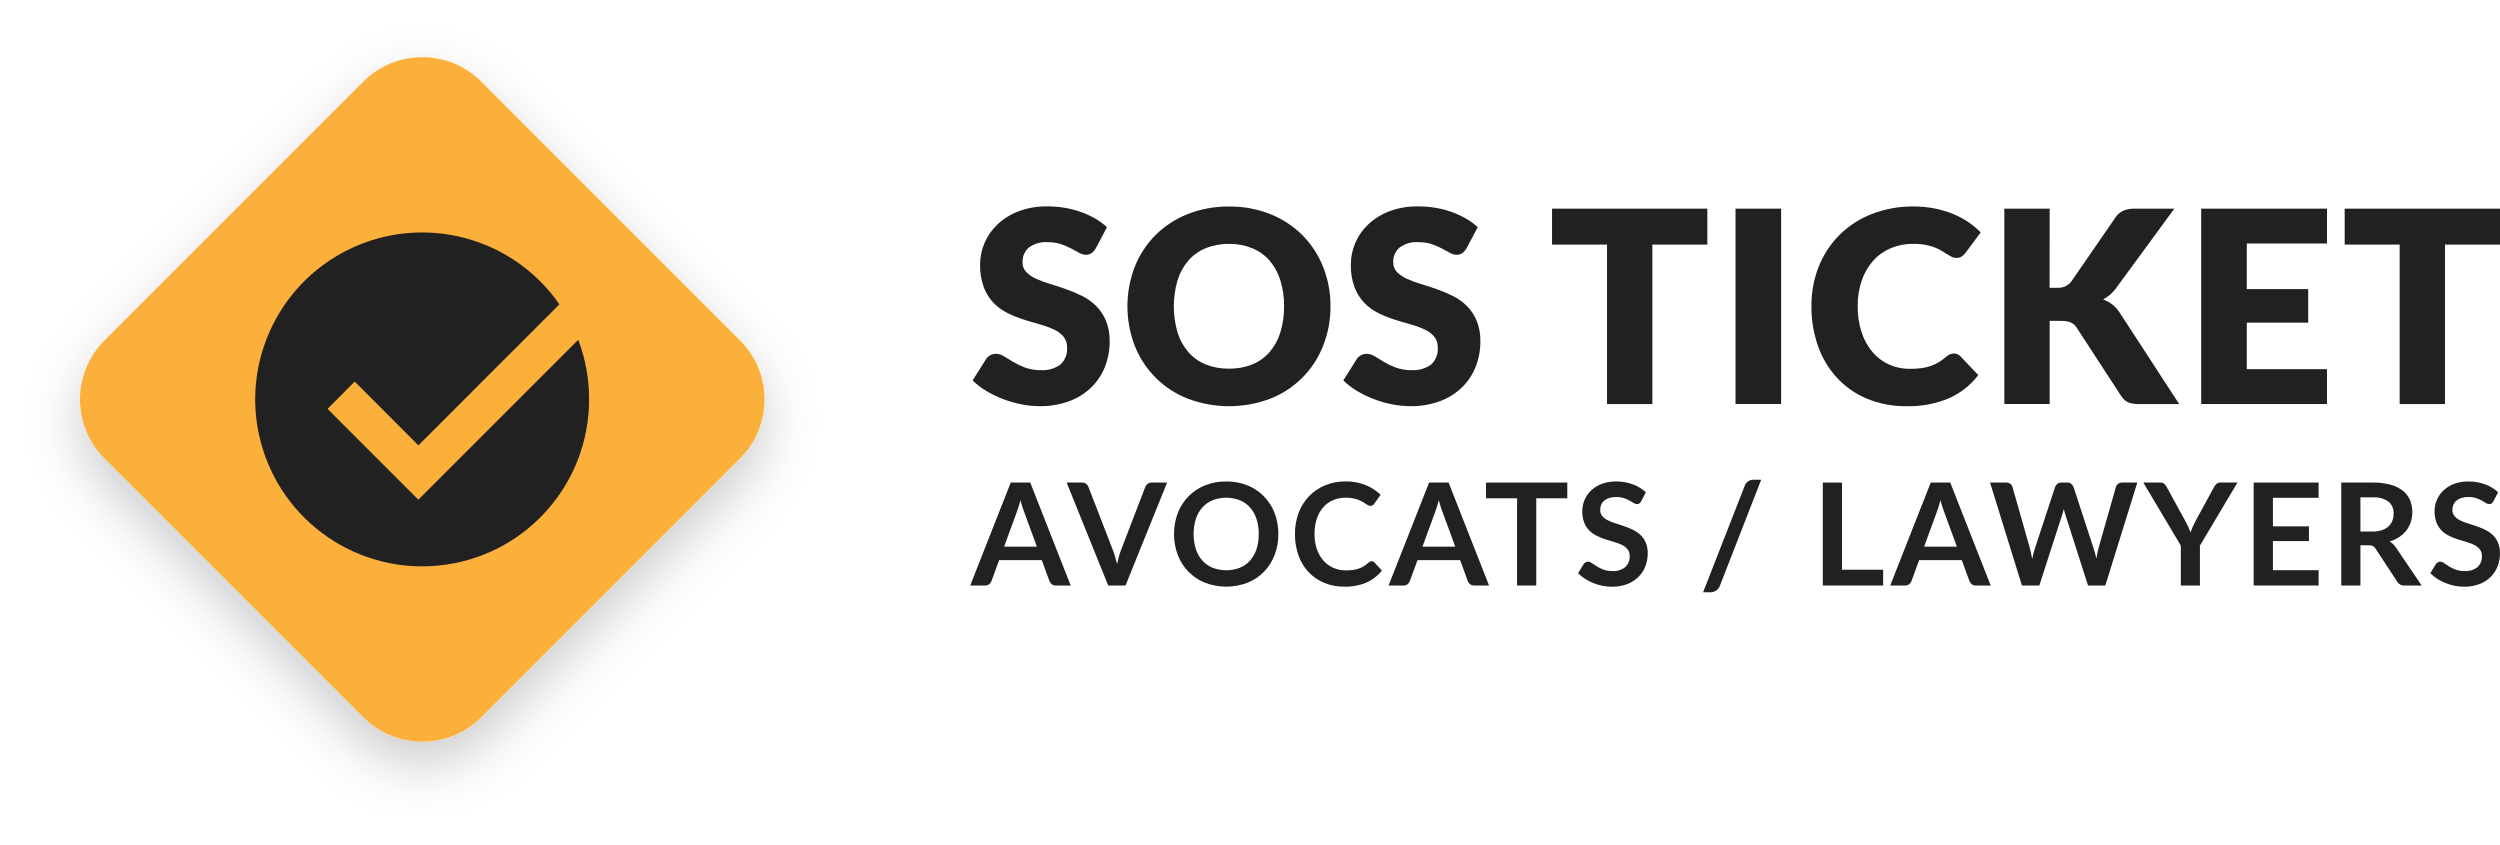
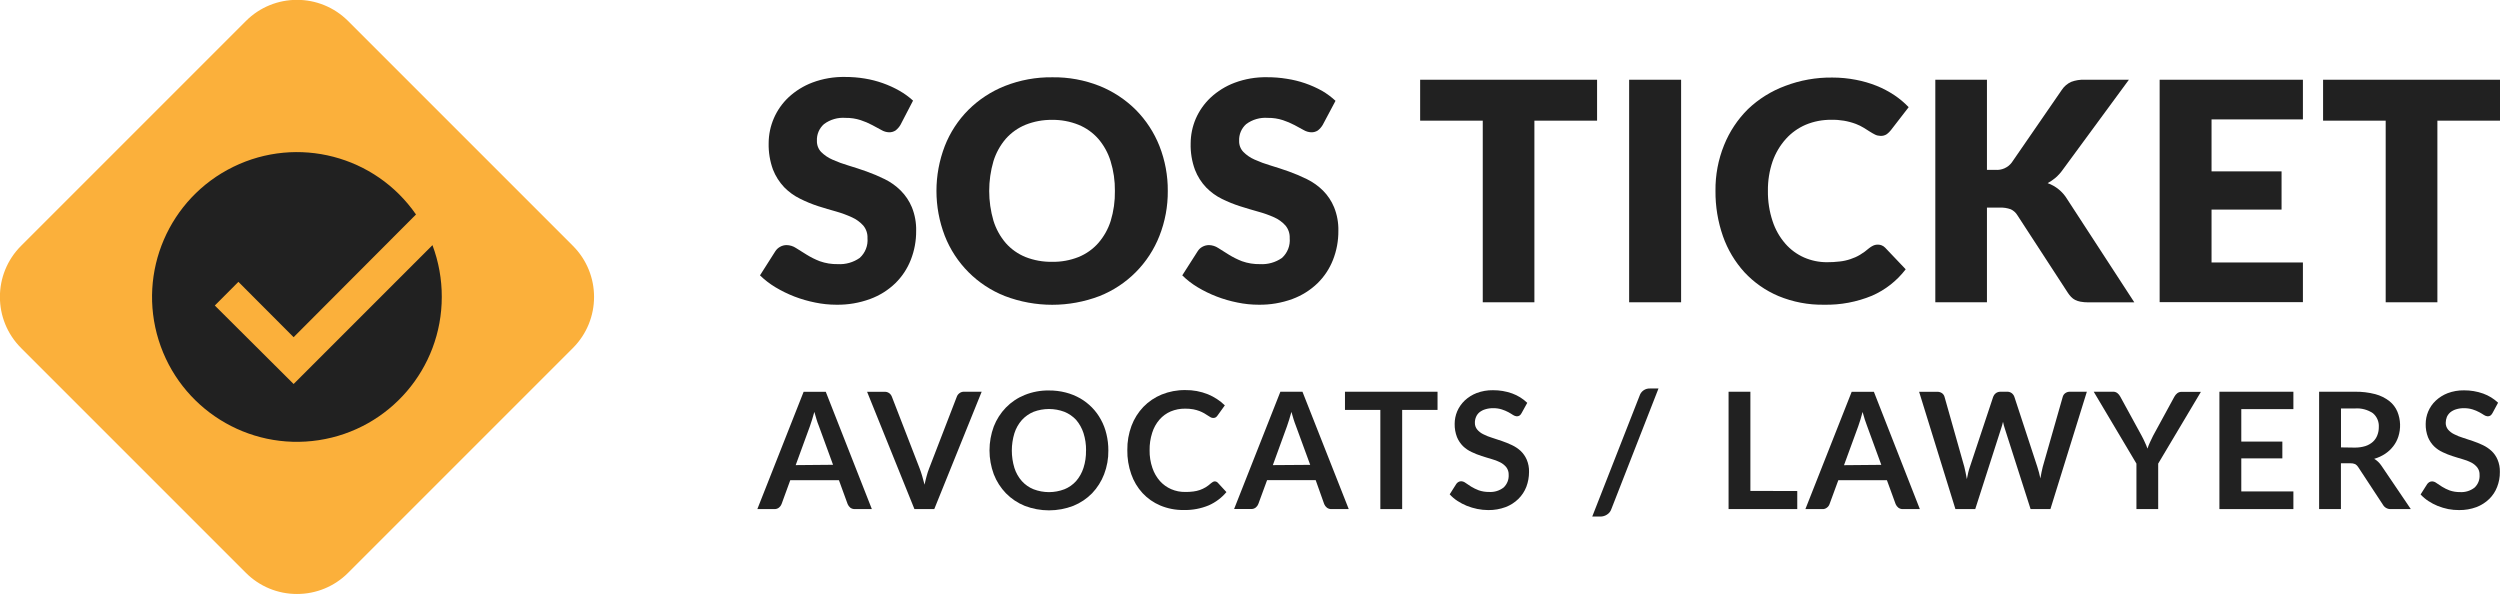
- <svg xmlns="http://www.w3.org/2000/svg" width="328.128" height="110.84" viewBox="0 0 328.128 110.84">
+ <svg xmlns="http://www.w3.org/2000/svg" viewBox="0 0 378.13 89.84">
  <defs>
-     <style>.a{fill:#fbb03b;}.b{fill:#212121;}.c{filter:url(#a);}</style>
-     <filter id="a" x="0" y="0" width="110.842" height="110.84" filterUnits="userSpaceOnUse">
-       <feOffset dy="3" input="SourceAlpha" />
-       <feGaussianBlur stdDeviation="3.5" result="b" />
-       <feFlood flood-opacity="0.2" />
-       <feComposite operator="in" in2="b" />
-       <feComposite in="SourceGraphic" />
-     </filter>
+     <style>.cls-1{fill:#fbb03b;}.cls-2{fill:#212121;}</style>
  </defs>
-   <g transform="translate(-1464.891 -962.271)">
-     <g transform="translate(-15.678 -15.678)">
-       <g class="c" transform="matrix(1, 0, 0, 1, 1480.57, 977.95)">
-         <path class="a" d="M1535.989,1075.289a10.859,10.859,0,0,1-7.731-3.2l-33.985-33.984a10.938,10.938,0,0,1,0-15.467l33.984-33.984a10.938,10.938,0,0,1,15.467,0l33.984,33.984a10.934,10.934,0,0,1,0,15.467l-33.984,33.984A10.865,10.865,0,0,1,1535.989,1075.289Z" transform="translate(-1480.57 -977.95)" />
-       </g>
-       <g transform="translate(1514.082 1008.462)">
-         <path class="b" d="M1549.86,1022.335a21.912,21.912,0,1,1-3.9-12.473l-18.51,18.51-8.356-8.372-3.564,3.579,11.92,11.92,20.984-20.984A22.008,22.008,0,0,1,1549.86,1022.335Z" transform="translate(-1506.05 -1000.43)" />
-       </g>
-     </g>
-     <g transform="translate(27)">
-       <path class="b" d="M1581.712,994.867a2.258,2.258,0,0,1-.555.634,1.247,1.247,0,0,1-.748.211,1.836,1.836,0,0,1-.872-.255c-.31-.17-.663-.362-1.056-.573a8.876,8.876,0,0,0-1.346-.572,5.4,5.4,0,0,0-1.726-.255,3.71,3.71,0,0,0-2.49.713,2.425,2.425,0,0,0-.819,1.928,1.776,1.776,0,0,0,.493,1.285,4.24,4.24,0,0,0,1.294.88,13.86,13.86,0,0,0,1.831.678q1.029.307,2.1.686a18.852,18.852,0,0,1,2.1.889,7.02,7.02,0,0,1,1.831,1.3,6.1,6.1,0,0,1,1.294,1.927,6.868,6.868,0,0,1,.492,2.738,8.916,8.916,0,0,1-.616,3.327,7.784,7.784,0,0,1-1.786,2.7,8.323,8.323,0,0,1-2.888,1.813,10.8,10.8,0,0,1-3.9.661,12.523,12.523,0,0,1-2.439-.248,14.4,14.4,0,0,1-2.4-.7,13.979,13.979,0,0,1-2.183-1.064,9.233,9.233,0,0,1-1.777-1.373l1.76-2.782a1.413,1.413,0,0,1,.545-.51,1.552,1.552,0,0,1,.757-.2,2.017,2.017,0,0,1,1.066.335q.535.335,1.215.74a9.82,9.82,0,0,0,1.557.739,5.839,5.839,0,0,0,2.077.335,3.967,3.967,0,0,0,2.518-.713,2.715,2.715,0,0,0,.9-2.263,2.137,2.137,0,0,0-.493-1.461,3.8,3.8,0,0,0-1.294-.932,11.9,11.9,0,0,0-1.821-.652q-1.022-.281-2.1-.625a15.325,15.325,0,0,1-2.095-.845,6.6,6.6,0,0,1-1.822-1.32,6.168,6.168,0,0,1-1.294-2.042,8.1,8.1,0,0,1-.493-3.019,7.152,7.152,0,0,1,.581-2.817,7.285,7.285,0,0,1,1.707-2.447,8.4,8.4,0,0,1,2.765-1.716,10.191,10.191,0,0,1,3.749-.642,14.1,14.1,0,0,1,2.3.184,12.114,12.114,0,0,1,2.121.546,11.59,11.59,0,0,1,1.874.862,8.649,8.649,0,0,1,1.558,1.136Z" />
-       <path class="b" d="M1612.518,1002.471a13.8,13.8,0,0,1-.96,5.176,12.24,12.24,0,0,1-6.9,6.936,15.308,15.308,0,0,1-10.905,0,12.246,12.246,0,0,1-6.927-6.936,14.431,14.431,0,0,1,0-10.351,12.321,12.321,0,0,1,2.711-4.155,12.511,12.511,0,0,1,4.216-2.763,14.343,14.343,0,0,1,5.457-1,14.177,14.177,0,0,1,5.448,1.011,12.575,12.575,0,0,1,4.2,2.773,12.366,12.366,0,0,1,2.7,4.155A13.745,13.745,0,0,1,1612.518,1002.471Zm-6.091,0a11.114,11.114,0,0,0-.493-3.424,7.267,7.267,0,0,0-1.417-2.579,6.13,6.13,0,0,0-2.262-1.619,7.782,7.782,0,0,0-3.046-.563,7.885,7.885,0,0,0-3.071.563,6.1,6.1,0,0,0-2.272,1.619,7.253,7.253,0,0,0-1.417,2.579,12.2,12.2,0,0,0,0,6.866,7.245,7.245,0,0,0,1.417,2.579,6.012,6.012,0,0,0,2.272,1.611,8.017,8.017,0,0,0,3.071.554,7.912,7.912,0,0,0,3.046-.554,6.045,6.045,0,0,0,2.262-1.611,7.258,7.258,0,0,0,1.417-2.579A11.169,11.169,0,0,0,1606.427,1002.471Z" />
-       <path class="b" d="M1630.367,994.867a2.239,2.239,0,0,1-.554.634,1.25,1.25,0,0,1-.749.211,1.833,1.833,0,0,1-.871-.255c-.311-.17-.663-.362-1.056-.573a8.89,8.89,0,0,0-1.347-.572,5.4,5.4,0,0,0-1.725-.255,3.714,3.714,0,0,0-2.491.713,2.424,2.424,0,0,0-.818,1.928,1.776,1.776,0,0,0,.493,1.285,4.234,4.234,0,0,0,1.293.88,13.912,13.912,0,0,0,1.831.678q1.031.307,2.1.686a18.826,18.826,0,0,1,2.1.889,7,7,0,0,1,1.831,1.3,6.082,6.082,0,0,1,1.294,1.927,6.867,6.867,0,0,1,.493,2.738,8.938,8.938,0,0,1-.616,3.327,7.8,7.8,0,0,1-1.787,2.7,8.291,8.291,0,0,1-2.887,1.813,10.8,10.8,0,0,1-3.9.661,12.521,12.521,0,0,1-2.438-.248,14.351,14.351,0,0,1-2.4-.7,14.022,14.022,0,0,1-2.183-1.064,9.3,9.3,0,0,1-1.778-1.373l1.761-2.782a1.416,1.416,0,0,1,.546-.51,1.544,1.544,0,0,1,.757-.2,2.01,2.01,0,0,1,1.064.335q.537.335,1.215.74a9.9,9.9,0,0,0,1.557.739,5.845,5.845,0,0,0,2.078.335,3.96,3.96,0,0,0,2.517-.713,2.716,2.716,0,0,0,.9-2.263,2.137,2.137,0,0,0-.493-1.461,3.8,3.8,0,0,0-1.294-.932,11.869,11.869,0,0,0-1.822-.652q-1.02-.281-2.095-.625a15.413,15.413,0,0,1-2.094-.845,6.629,6.629,0,0,1-1.823-1.32,6.18,6.18,0,0,1-1.293-2.042,8.1,8.1,0,0,1-.493-3.019,7.187,7.187,0,0,1,.58-2.817,7.29,7.29,0,0,1,1.708-2.447,8.4,8.4,0,0,1,2.764-1.716,10.2,10.2,0,0,1,3.75-.642,14.078,14.078,0,0,1,2.3.184,12.11,12.11,0,0,1,2.121.546,11.636,11.636,0,0,1,1.875.862,8.615,8.615,0,0,1,1.558,1.136Z" />
-       <path class="b" d="M1661.982,989.656v4.718h-7.217v20.93h-5.951v-20.93H1641.6v-4.718Z" />
-       <path class="b" d="M1671.665,1015.3h-5.985V989.656h5.985Z" />
-       <path class="b" d="M1694.355,1008.668a1.173,1.173,0,0,1,.423.08,1.134,1.134,0,0,1,.405.272l2.359,2.483a9.794,9.794,0,0,1-3.882,3.053,13.576,13.576,0,0,1-5.518,1.031,13.148,13.148,0,0,1-5.238-1,11.329,11.329,0,0,1-3.925-2.746,12.09,12.09,0,0,1-2.474-4.154,15.369,15.369,0,0,1-.862-5.22,13.747,13.747,0,0,1,.986-5.272,12.288,12.288,0,0,1,2.755-4.146,12.44,12.44,0,0,1,4.233-2.711,14.786,14.786,0,0,1,5.44-.967,13.935,13.935,0,0,1,2.719.254,13.376,13.376,0,0,1,2.386.7,11.193,11.193,0,0,1,2.042,1.074,9.875,9.875,0,0,1,1.654,1.382l-2.006,2.693a2.572,2.572,0,0,1-.458.449,1.191,1.191,0,0,1-.74.2,1.331,1.331,0,0,1-.6-.14,6.587,6.587,0,0,1-.6-.344l-.7-.44a5.3,5.3,0,0,0-.9-.44,7.476,7.476,0,0,0-1.215-.344,8.339,8.339,0,0,0-1.628-.14,7.451,7.451,0,0,0-2.957.572,6.485,6.485,0,0,0-2.3,1.637,7.583,7.583,0,0,0-1.5,2.579,10.089,10.089,0,0,0-.538,3.4,10.526,10.526,0,0,0,.538,3.5,7.666,7.666,0,0,0,1.46,2.579,6.2,6.2,0,0,0,2.157,1.594,6.458,6.458,0,0,0,2.64.545,12.583,12.583,0,0,0,1.479-.079,6.117,6.117,0,0,0,1.241-.273,5.592,5.592,0,0,0,1.092-.5,7.259,7.259,0,0,0,1.047-.765,2.1,2.1,0,0,1,.458-.29A1.2,1.2,0,0,1,1694.355,1008.668Z" />
-       <path class="b" d="M1706.906,1000.043h.951a2.159,2.159,0,0,0,1.9-.829l5.774-8.378a2.473,2.473,0,0,1,1.083-.933,3.951,3.951,0,0,1,1.488-.247h5.174l-7.6,10.369a5.107,5.107,0,0,1-.845.933,5.4,5.4,0,0,1-.9.616,4.292,4.292,0,0,1,2.235,1.831l7.745,11.9H1718.6a4.622,4.622,0,0,1-.872-.07,2.227,2.227,0,0,1-.625-.211,1.776,1.776,0,0,1-.457-.344,3.337,3.337,0,0,1-.371-.466l-5.809-8.925a1.759,1.759,0,0,0-.8-.7,3.491,3.491,0,0,0-1.311-.2h-1.444V1015.3h-5.95V989.656h5.95Z" />
-       <path class="b" d="M1743.311,989.656v4.577h-10.528v5.985h8.063v4.4h-8.063v6.108h10.528v4.577H1726.8V989.656Z" />
-       <path class="b" d="M1766.019,989.656v4.718H1758.8v20.93h-5.95v-20.93h-7.217v-4.718Z" />
-     </g>
-     <g transform="translate(27)">
-       <path class="b" d="M1578.421,1039.121h-1.943a.829.829,0,0,1-.533-.164,1,1,0,0,1-.308-.406l-1.009-2.758h-5.6l-1.009,2.758a.889.889,0,0,1-.291.392.805.805,0,0,1-.533.178h-1.963l5.32-13.514h2.559Zm-4.439-5.1-1.645-4.495c-.08-.2-.166-.435-.253-.71s-.173-.57-.26-.888c-.082.318-.166.615-.253.893s-.172.519-.252.724l-1.636,4.476Z" />
-       <path class="b" d="M1591.076,1025.607l-5.459,13.514h-2.271l-5.458-13.514h2.02a.844.844,0,0,1,.533.159.968.968,0,0,1,.308.41l3.187,8.244q.159.4.3.883c.1.32.188.656.276,1.005.075-.349.155-.685.242-1.005a8.306,8.306,0,0,1,.291-.883l3.167-8.244a.887.887,0,0,1,.3-.392.829.829,0,0,1,.538-.177Z" />
-       <path class="b" d="M1605.675,1032.363a7.529,7.529,0,0,1-.49,2.752,6.435,6.435,0,0,1-1.389,2.193,6.291,6.291,0,0,1-2.158,1.444,7.806,7.806,0,0,1-5.6,0,6.355,6.355,0,0,1-2.164-1.444,6.484,6.484,0,0,1-1.4-2.193,7.883,7.883,0,0,1,0-5.5,6.494,6.494,0,0,1,1.4-2.191,6.357,6.357,0,0,1,2.164-1.444,7.28,7.28,0,0,1,2.794-.519,7.637,7.637,0,0,1,1.936.237,6.8,6.8,0,0,1,1.663.674,6.179,6.179,0,0,1,1.36,1.056,6.452,6.452,0,0,1,1.023,1.388,6.835,6.835,0,0,1,.64,1.663A7.952,7.952,0,0,1,1605.675,1032.363Zm-2.57,0a6.188,6.188,0,0,0-.3-1.995,4.315,4.315,0,0,0-.85-1.5,3.66,3.66,0,0,0-1.343-.943,4.991,4.991,0,0,0-3.559,0,3.687,3.687,0,0,0-1.346.943,4.263,4.263,0,0,0-.856,1.5,6.81,6.81,0,0,0,0,3.992,4.2,4.2,0,0,0,.856,1.495,3.7,3.7,0,0,0,1.346.938,4.991,4.991,0,0,0,3.559,0,3.671,3.671,0,0,0,1.343-.938,4.25,4.25,0,0,0,.85-1.495A6.2,6.2,0,0,0,1603.1,1032.363Z" />
-       <path class="b" d="M1617.918,1035.934a.509.509,0,0,1,.366.158l.991,1.075a5.463,5.463,0,0,1-2.023,1.562,6.978,6.978,0,0,1-2.885.542,6.811,6.811,0,0,1-2.706-.514,5.987,5.987,0,0,1-2.052-1.431,6.274,6.274,0,0,1-1.3-2.187,8.186,8.186,0,0,1-.452-2.776,7.779,7.779,0,0,1,.484-2.79,6.451,6.451,0,0,1,1.37-2.182,6.23,6.23,0,0,1,2.108-1.426,7.019,7.019,0,0,1,2.71-.508,6.7,6.7,0,0,1,2.622.485,6.287,6.287,0,0,1,1.948,1.271l-.841,1.17a.807.807,0,0,1-.191.2.549.549,0,0,1-.322.083.607.607,0,0,1-.291-.08,3.469,3.469,0,0,1-.326-.2c-.119-.077-.257-.162-.412-.257a3.519,3.519,0,0,0-.542-.256,4.292,4.292,0,0,0-.715-.2,4.849,4.849,0,0,0-.939-.081,4.2,4.2,0,0,0-1.66.323,3.632,3.632,0,0,0-1.294.936,4.266,4.266,0,0,0-.841,1.494,6.253,6.253,0,0,0-.3,2.014,5.946,5.946,0,0,0,.321,2.029,4.442,4.442,0,0,0,.875,1.495,3.751,3.751,0,0,0,1.3.931,4.04,4.04,0,0,0,1.608.321,6.923,6.923,0,0,0,.93-.056,3.862,3.862,0,0,0,.767-.178,3.382,3.382,0,0,0,.663-.312,4.226,4.226,0,0,0,.622-.472.926.926,0,0,1,.2-.136A.478.478,0,0,1,1617.918,1035.934Z" />
-       <path class="b" d="M1633.331,1039.121h-1.943a.827.827,0,0,1-.533-.164,1,1,0,0,1-.309-.406l-1.009-2.758h-5.6l-1.009,2.758a.886.886,0,0,1-.29.392.806.806,0,0,1-.533.178h-1.963l5.319-13.514h2.56Zm-4.439-5.1-1.645-4.495q-.121-.3-.254-.71c-.087-.274-.172-.57-.26-.888-.082.318-.166.615-.253.893s-.171.519-.251.724l-1.637,4.476Z" />
-       <path class="b" d="M1643.6,1027.671h-4.075v11.45h-2.515v-11.45h-4.075v-2.064H1643.6Z" />
-       <path class="b" d="M1653.294,1028.063a.86.86,0,0,1-.237.286.531.531,0,0,1-.314.089.809.809,0,0,1-.426-.145c-.151-.1-.335-.2-.545-.322a4.534,4.534,0,0,0-.744-.323,3.138,3.138,0,0,0-1.005-.144,2.97,2.97,0,0,0-.916.126,1.9,1.9,0,0,0-.658.35,1.4,1.4,0,0,0-.4.538,1.765,1.765,0,0,0-.13.686,1.194,1.194,0,0,0,.266.8,2.208,2.208,0,0,0,.706.542,6.3,6.3,0,0,0,1,.4c.374.12.756.246,1.15.38a10.8,10.8,0,0,1,1.149.467,3.986,3.986,0,0,1,1,.672,3.022,3.022,0,0,1,.7,1,3.426,3.426,0,0,1,.268,1.429,4.658,4.658,0,0,1-.314,1.715,3.921,3.921,0,0,1-.916,1.392,4.3,4.3,0,0,1-1.471.936,5.432,5.432,0,0,1-1.991.341,6.424,6.424,0,0,1-1.271-.127,6.592,6.592,0,0,1-1.2-.36,6.289,6.289,0,0,1-1.079-.56,5.246,5.246,0,0,1-.9-.729l.738-1.207a.786.786,0,0,1,.244-.219.613.613,0,0,1,.317-.089.886.886,0,0,1,.505.193c.18.126.4.269.645.424a5.1,5.1,0,0,0,.873.426,3.363,3.363,0,0,0,1.2.191,2.47,2.47,0,0,0,1.663-.508,1.834,1.834,0,0,0,.588-1.464,1.349,1.349,0,0,0-.265-.868,2.174,2.174,0,0,0-.706-.567,5.249,5.249,0,0,0-1-.387c-.375-.107-.754-.221-1.141-.346a9.712,9.712,0,0,1-1.139-.449,3.643,3.643,0,0,1-1-.683,3.087,3.087,0,0,1-.706-1.051,3.988,3.988,0,0,1-.266-1.555,3.683,3.683,0,0,1,.294-1.44,3.743,3.743,0,0,1,.854-1.243,4.229,4.229,0,0,1,1.384-.869,5.083,5.083,0,0,1,1.887-.327,6.341,6.341,0,0,1,2.207.373,4.986,4.986,0,0,1,1.72,1.048Z" />
-       <path class="b" d="M1663.629,1039.149a1.215,1.215,0,0,1-.508.644,1.345,1.345,0,0,1-.714.216h-.983l5.459-13.963a1.2,1.2,0,0,1,1.178-.813h.989Z" />
-       <path class="b" d="M1685.053,1037.046v2.075h-7.917v-13.514h2.515v11.439Z" />
-       <path class="b" d="M1699.173,1039.121h-1.943a.827.827,0,0,1-.533-.164,1.006,1.006,0,0,1-.309-.406l-1.009-2.758h-5.6l-1.009,2.758a.886.886,0,0,1-.29.392.805.805,0,0,1-.533.178h-1.963l5.319-13.514h2.56Zm-4.439-5.1-1.645-4.495c-.08-.2-.166-.435-.253-.71s-.173-.57-.261-.888c-.082.318-.165.615-.253.893s-.171.519-.251.724l-1.637,4.476Z" />
-       <path class="b" d="M1718.418,1025.607l-4.2,13.514h-2.271l-2.953-9.234a6.084,6.084,0,0,1-.225-.824c-.037.157-.075.3-.112.441s-.079.265-.121.383l-2.983,9.234h-2.28l-4.187-13.514h2.1a.934.934,0,0,1,.548.153.754.754,0,0,1,.294.416l2.3,8.086q.075.3.146.648c.046.234.094.478.144.735.05-.262.105-.508.164-.74s.123-.444.191-.643l2.654-8.086a.891.891,0,0,1,.294-.392.836.836,0,0,1,.539-.177h.738a.845.845,0,0,1,.533.159.968.968,0,0,1,.308.41l2.645,8.086a11.338,11.338,0,0,1,.355,1.335c.08-.492.171-.938.271-1.335l2.3-8.086a.7.7,0,0,1,.285-.4.887.887,0,0,1,.545-.168Z" />
-       <path class="b" d="M1726.634,1033.887v5.234h-2.505v-5.234l-4.925-8.28h2.214a.78.78,0,0,1,.519.159,1.316,1.316,0,0,1,.322.4l2.467,4.515c.145.267.271.519.38.756s.207.474.294.711c.08-.237.175-.474.28-.711s.228-.489.365-.756l2.459-4.515a1.233,1.233,0,0,1,.308-.383.769.769,0,0,1,.522-.177h2.225Z" />
-       <path class="b" d="M1736.213,1027.607v3.747h4.73v1.934h-4.73v3.824h6v2.009h-8.525v-13.514h8.525v2Z" />
-       <path class="b" d="M1755.738,1039.121h-2.273a1,1,0,0,1-.934-.505l-2.841-4.328a1.013,1.013,0,0,0-.349-.346,1.262,1.262,0,0,0-.567-.1H1747.7v5.28h-2.516v-13.514h4.122a8.658,8.658,0,0,1,2.36.283,4.543,4.543,0,0,1,1.617.8,3.124,3.124,0,0,1,.93,1.228,4.255,4.255,0,0,1,.1,2.865,3.752,3.752,0,0,1-.579,1.1,3.884,3.884,0,0,1-.934.868,4.678,4.678,0,0,1-1.268.59,2.429,2.429,0,0,1,.45.332,2.34,2.34,0,0,1,.374.453Zm-6.469-7.084a3.871,3.871,0,0,0,1.239-.178,2.4,2.4,0,0,0,.87-.491,1.973,1.973,0,0,0,.508-.743,2.57,2.57,0,0,0,.169-.943,1.925,1.925,0,0,0-.677-1.581,3.251,3.251,0,0,0-2.071-.551H1747.7v4.487Z" />
-       <path class="b" d="M1765.149,1028.063a.874.874,0,0,1-.237.286.53.53,0,0,1-.314.089.809.809,0,0,1-.426-.145c-.152-.1-.335-.2-.546-.322a4.524,4.524,0,0,0-.743-.323,3.143,3.143,0,0,0-1.005-.144,2.977,2.977,0,0,0-.917.126,1.9,1.9,0,0,0-.657.35,1.383,1.383,0,0,0-.4.538,1.765,1.765,0,0,0-.13.686,1.193,1.193,0,0,0,.265.8,2.219,2.219,0,0,0,.706.542,6.377,6.377,0,0,0,1,.4c.375.12.756.246,1.15.38a10.827,10.827,0,0,1,1.15.467,3.981,3.981,0,0,1,1,.672,3.036,3.036,0,0,1,.7,1,3.442,3.442,0,0,1,.268,1.429,4.679,4.679,0,0,1-.314,1.715,3.947,3.947,0,0,1-.916,1.392,4.322,4.322,0,0,1-1.471.936,5.432,5.432,0,0,1-1.991.341,6.424,6.424,0,0,1-1.271-.127,6.626,6.626,0,0,1-1.2-.36,6.315,6.315,0,0,1-1.078-.56,5.254,5.254,0,0,1-.9-.729l.738-1.207a.8.8,0,0,1,.245-.219.611.611,0,0,1,.317-.089.884.884,0,0,1,.5.193c.18.126.4.269.646.424a5.067,5.067,0,0,0,.873.426,3.36,3.36,0,0,0,1.2.191,2.472,2.472,0,0,0,1.663-.508,1.834,1.834,0,0,0,.588-1.464,1.344,1.344,0,0,0-.266-.868,2.16,2.16,0,0,0-.7-.567,5.234,5.234,0,0,0-1-.387c-.374-.107-.754-.221-1.14-.346a9.712,9.712,0,0,1-1.139-.449,3.663,3.663,0,0,1-1-.683,3.083,3.083,0,0,1-.7-1.051,3.968,3.968,0,0,1-.266-1.555,3.683,3.683,0,0,1,.294-1.44,3.731,3.731,0,0,1,.854-1.243,4.224,4.224,0,0,1,1.383-.869,5.088,5.088,0,0,1,1.888-.327,6.341,6.341,0,0,1,2.207.373,4.986,4.986,0,0,1,1.72,1.048Z" />
+   <g id="Layer_2" data-name="Layer 2">
+     <g id="round_2" data-name="round 2">
+       <path class="cls-1" d="M44.92,89.84a10.87,10.87,0,0,1-7.73-3.2l-34-34a10.93,10.93,0,0,1,0-15.46l34-34a10.93,10.93,0,0,1,15.46,0l34,34a10.93,10.93,0,0,1,0,15.46h0l-34,34A10.87,10.87,0,0,1,44.92,89.84Z" />
+       <path class="cls-2" d="M66.82,44.92a21.91,21.91,0,1,1-3.9-12.48L44.41,51l-8.35-8.37-3.57,3.58L44.41,58.08l21-21A22.14,22.14,0,0,1,66.82,44.92Z" />
+       <path class="cls-2" d="M136.19,18.9a3.05,3.05,0,0,1-.73.83,1.73,1.73,0,0,1-1,.28,2.44,2.44,0,0,1-1.14-.34l-1.39-.75a11,11,0,0,0-1.76-.75,7,7,0,0,0-2.27-.34,4.84,4.84,0,0,0-3.27.94,3.17,3.17,0,0,0-1.07,2.53,2.35,2.35,0,0,0,.64,1.69,5.61,5.61,0,0,0,1.7,1.15,18.82,18.82,0,0,0,2.41.89c.9.27,1.82.57,2.75.9a26,26,0,0,1,2.76,1.17,9.05,9.05,0,0,1,2.4,1.71,7.78,7.78,0,0,1,1.7,2.53,9,9,0,0,1,.65,3.59,11.68,11.68,0,0,1-.81,4.37,10.13,10.13,0,0,1-2.34,3.54,10.85,10.85,0,0,1-3.8,2.38,14.14,14.14,0,0,1-5.12.87,15.73,15.73,0,0,1-3.2-.33,19.22,19.22,0,0,1-3.15-.91,18.93,18.93,0,0,1-2.86-1.4,12.78,12.78,0,0,1-2.34-1.8L117.27,38a2,2,0,0,1,.72-.67,2,2,0,0,1,1-.26,2.66,2.66,0,0,1,1.4.44c.47.29,1,.62,1.6,1a11.91,11.91,0,0,0,2,1,7.7,7.7,0,0,0,2.73.44,5.24,5.24,0,0,0,3.3-.93,3.6,3.6,0,0,0,1.19-3,2.79,2.79,0,0,0-.65-1.92,5.19,5.19,0,0,0-1.7-1.23A16.55,16.55,0,0,0,126.5,32c-.9-.25-1.81-.52-2.76-.82A19.76,19.76,0,0,1,121,30.05a8.7,8.7,0,0,1-2.39-1.73,8.3,8.3,0,0,1-1.7-2.68,11,11,0,0,1-.65-4,9.58,9.58,0,0,1,3-6.91,11,11,0,0,1,3.63-2.25,13.31,13.31,0,0,1,4.92-.84,18,18,0,0,1,3,.24,15.76,15.76,0,0,1,5.24,1.85,11.54,11.54,0,0,1,2.05,1.49Z" />
+       <path class="cls-2" d="M176.63,28.88a18.14,18.14,0,0,1-1.26,6.79,16.11,16.11,0,0,1-9.06,9.11,20.08,20.08,0,0,1-14.32,0,16.1,16.1,0,0,1-9.09-9.11,18.93,18.93,0,0,1,0-13.58,16,16,0,0,1,3.56-5.46A16.45,16.45,0,0,1,152,13a18.91,18.91,0,0,1,7.17-1.31A18.67,18.67,0,0,1,166.31,13a16.55,16.55,0,0,1,5.51,3.64,16.3,16.3,0,0,1,3.55,5.45A18.23,18.23,0,0,1,176.63,28.88Zm-8,0a14.63,14.63,0,0,0-.65-4.5A9.42,9.42,0,0,0,166.12,21a8,8,0,0,0-3-2.13,10.33,10.33,0,0,0-4-.74,10.48,10.48,0,0,0-4,.74,8.09,8.09,0,0,0-3,2.13,9.57,9.57,0,0,0-1.86,3.38,16.09,16.09,0,0,0,0,9,9.57,9.57,0,0,0,1.86,3.38,8,8,0,0,0,3,2.12,10.53,10.53,0,0,0,4,.72,10.31,10.31,0,0,0,4-.72,8,8,0,0,0,3-2.12A9.42,9.42,0,0,0,168,33.4,14.76,14.76,0,0,0,168.63,28.88Z" />
+       <path class="cls-2" d="M200.06,18.9a3.05,3.05,0,0,1-.73.83,1.72,1.72,0,0,1-1,.28,2.44,2.44,0,0,1-1.15-.34l-1.38-.75a11.46,11.46,0,0,0-1.77-.75,7,7,0,0,0-2.27-.34,4.87,4.87,0,0,0-3.27.94,3.2,3.2,0,0,0-1.07,2.53,2.32,2.32,0,0,0,.65,1.69,5.57,5.57,0,0,0,1.69,1.15,18.82,18.82,0,0,0,2.41.89c.9.27,1.82.57,2.75.9a26,26,0,0,1,2.76,1.17,9.26,9.26,0,0,1,2.41,1.71,7.75,7.75,0,0,1,1.69,2.53,9,9,0,0,1,.65,3.59,11.68,11.68,0,0,1-.81,4.37,10.13,10.13,0,0,1-2.34,3.54,10.9,10.9,0,0,1-3.79,2.38,14.21,14.21,0,0,1-5.12.87,15.59,15.59,0,0,1-3.2-.33,18.94,18.94,0,0,1-3.15-.91,18.58,18.58,0,0,1-2.87-1.4,12.38,12.38,0,0,1-2.33-1.8L181.15,38a1.9,1.9,0,0,1,.71-.67,2.07,2.07,0,0,1,1-.26,2.69,2.69,0,0,1,1.4.44l1.59,1a12.27,12.27,0,0,0,2,1,7.7,7.7,0,0,0,2.73.44,5.27,5.27,0,0,0,3.31-.93,3.59,3.59,0,0,0,1.18-3,2.79,2.79,0,0,0-.65-1.92,5.08,5.08,0,0,0-1.7-1.23,16.55,16.55,0,0,0-2.39-.85c-.89-.25-1.81-.52-2.75-.82a19.76,19.76,0,0,1-2.75-1.11,8.7,8.7,0,0,1-2.39-1.73,8.14,8.14,0,0,1-1.7-2.68,10.75,10.75,0,0,1-.65-4,9.6,9.6,0,0,1,.76-3.7,9.72,9.72,0,0,1,2.25-3.21,11,11,0,0,1,3.63-2.25,13.31,13.31,0,0,1,4.92-.84,18,18,0,0,1,3,.24A15.76,15.76,0,0,1,200,13.76,11.54,11.54,0,0,1,202,15.25Z" />
+       <path class="cls-2" d="M241.56,12.06v6.19h-9.48V45.72h-7.81V18.25H214.8V12.06Z" />
+       <path class="cls-2" d="M254.27,45.72h-7.86V12.06h7.86Z" />
+       <path class="cls-2" d="M284.06,37a1.5,1.5,0,0,1,.55.11,1.47,1.47,0,0,1,.53.36l3.1,3.26a12.91,12.91,0,0,1-5.1,4,18,18,0,0,1-7.24,1.36A17.27,17.27,0,0,1,269,44.78a15,15,0,0,1-5.15-3.6,16,16,0,0,1-3.25-5.45,20.27,20.27,0,0,1-1.13-6.86,17.84,17.84,0,0,1,1.3-6.92,16.18,16.18,0,0,1,3.61-5.44A16.39,16.39,0,0,1,270,13a19.35,19.35,0,0,1,7.14-1.27,18.61,18.61,0,0,1,3.57.34,17,17,0,0,1,3.13.91,14.89,14.89,0,0,1,2.68,1.41,13.09,13.09,0,0,1,2.17,1.82L286,19.69a3.35,3.35,0,0,1-.6.59,1.54,1.54,0,0,1-1,.27,1.84,1.84,0,0,1-.79-.19,8.89,8.89,0,0,1-.79-.45l-.92-.58a7.18,7.18,0,0,0-1.18-.58,9.92,9.92,0,0,0-3.73-.63,9.75,9.75,0,0,0-3.88.75,8.61,8.61,0,0,0-3,2.15,10.18,10.18,0,0,0-2,3.38,13.32,13.32,0,0,0-.71,4.47,14,14,0,0,0,.71,4.59,9.83,9.83,0,0,0,1.92,3.39,8.12,8.12,0,0,0,2.83,2.09,8.58,8.58,0,0,0,3.46.72,15.93,15.93,0,0,0,1.95-.11,7.45,7.45,0,0,0,1.62-.36,6.91,6.91,0,0,0,1.44-.65,9.14,9.14,0,0,0,1.37-1,3.19,3.19,0,0,1,.6-.38A1.68,1.68,0,0,1,284.06,37Z" />
+       <path class="cls-2" d="M300.53,25.69h1.25a2.81,2.81,0,0,0,2.49-1.09l7.58-11a3.33,3.33,0,0,1,1.43-1.22,5.16,5.16,0,0,1,2-.32H322L312,25.67a6.71,6.71,0,0,1-1.1,1.22,7.34,7.34,0,0,1-1.19.81,5.66,5.66,0,0,1,2.94,2.4l10.17,15.63h-7a6.27,6.27,0,0,1-1.14-.1,2.93,2.93,0,0,1-.82-.27,2.25,2.25,0,0,1-.6-.45,4.17,4.17,0,0,1-.49-.62l-7.62-11.71a2.34,2.34,0,0,0-1-.92,4.44,4.44,0,0,0-1.73-.26h-1.89V45.72h-7.81V12.06h7.81Z" />
+       <path class="cls-2" d="M348.32,12.06v6H334.5v7.86h10.59V31.7H334.5v8h13.82v6H326.65V12.06Z" />
+       <path class="cls-2" d="M378.13,12.06v6.19h-9.47V45.72h-7.82V18.25h-9.47V12.06Z" />
+       <path class="cls-2" d="M131.87,77h-2.56a1.11,1.11,0,0,1-.7-.21,1.44,1.44,0,0,1-.4-.54l-1.32-3.62h-7.36l-1.32,3.62a1.23,1.23,0,0,1-.38.52,1.05,1.05,0,0,1-.7.23h-2.58l7-17.74h3.35ZM126,70.3l-2.16-5.91a9.66,9.66,0,0,1-.33-.93c-.12-.36-.23-.75-.34-1.16-.11.41-.22.8-.34,1.17s-.22.68-.33,1l-2.15,5.88Z" />
+       <path class="cls-2" d="M148.48,59.25,141.31,77h-3l-7.16-17.74h2.65a1.11,1.11,0,0,1,.7.21,1.2,1.2,0,0,1,.4.54l4.19,10.82c.13.35.27.74.39,1.16s.25.86.36,1.32c.1-.46.2-.9.32-1.32a9.82,9.82,0,0,1,.38-1.16L144.72,60a1.12,1.12,0,0,1,.39-.52,1.06,1.06,0,0,1,.71-.23Z" />
+       <path class="cls-2" d="M167.64,68.12a9.68,9.68,0,0,1-.64,3.61,8.69,8.69,0,0,1-1.82,2.88,8.39,8.39,0,0,1-2.84,1.9,10.24,10.24,0,0,1-7.35,0,8.39,8.39,0,0,1-2.84-1.9,8.65,8.65,0,0,1-1.84-2.88,10.42,10.42,0,0,1,0-7.22,8.6,8.6,0,0,1,1.84-2.87,8.25,8.25,0,0,1,2.84-1.9,9.41,9.41,0,0,1,3.67-.68,9.87,9.87,0,0,1,2.54.31,9,9,0,0,1,2.18.88,8.35,8.35,0,0,1,1.79,1.39,8.22,8.22,0,0,1,1.34,1.82,8.55,8.55,0,0,1,.84,2.19A10.3,10.3,0,0,1,167.64,68.12Zm-3.37,0a8.32,8.32,0,0,0-.39-2.62,5.85,5.85,0,0,0-1.12-2A5,5,0,0,0,161,62.29a6.62,6.62,0,0,0-4.68,0,5,5,0,0,0-1.76,1.24,5.54,5.54,0,0,0-1.13,2,9,9,0,0,0,0,5.24,5.5,5.5,0,0,0,1.13,2,4.8,4.8,0,0,0,1.76,1.23,6.51,6.51,0,0,0,4.68,0,4.8,4.8,0,0,0,1.76-1.23,5.72,5.72,0,0,0,1.12-2,8,8,0,0,0,.38-2.62Z" />
+       <path class="cls-2" d="M183.71,72.81a.64.64,0,0,1,.48.2l1.31,1.42a7.41,7.41,0,0,1-2.66,2,9.29,9.29,0,0,1-3.79.71,8.87,8.87,0,0,1-3.55-.68,7.79,7.79,0,0,1-2.69-1.88,8.21,8.21,0,0,1-1.71-2.87,10.49,10.49,0,0,1-.59-3.64,10.14,10.14,0,0,1,.63-3.66,8.44,8.44,0,0,1,1.8-2.87,8.17,8.17,0,0,1,2.77-1.87,9.23,9.23,0,0,1,3.56-.67,8.86,8.86,0,0,1,3.44.64,8.16,8.16,0,0,1,2.55,1.67l-1.1,1.53a1.27,1.27,0,0,1-.25.27.78.78,0,0,1-.42.11.88.88,0,0,1-.39-.11l-.42-.26-.54-.34a5.93,5.93,0,0,0-.72-.34,5.82,5.82,0,0,0-.93-.26,6.42,6.42,0,0,0-1.24-.1,5.46,5.46,0,0,0-2.18.42,4.7,4.7,0,0,0-1.69,1.23,5.53,5.53,0,0,0-1.11,2,8.16,8.16,0,0,0-.39,2.64,7.81,7.81,0,0,0,.42,2.67,5.79,5.79,0,0,0,1.15,2,4.92,4.92,0,0,0,1.7,1.22,5.15,5.15,0,0,0,2.12.42,8.4,8.4,0,0,0,1.22-.07,4.84,4.84,0,0,0,1-.23,5,5,0,0,0,.87-.41,5.52,5.52,0,0,0,.82-.62,1.51,1.51,0,0,1,.26-.18A.66.66,0,0,1,183.71,72.81Z" />
+       <path class="cls-2" d="M204,77H201.4a1.09,1.09,0,0,1-.7-.21,1.37,1.37,0,0,1-.41-.54L199,72.62h-7.35l-1.33,3.62a1.23,1.23,0,0,1-.38.52,1.05,1.05,0,0,1-.7.23h-2.58l7-17.74H197Zm-5.83-6.69L196,64.39c-.1-.26-.22-.57-.33-.93s-.23-.75-.34-1.16c-.11.41-.22.8-.34,1.17s-.22.68-.33,1l-2.14,5.88Z" />
+       <path class="cls-2" d="M217.43,62h-5.35V77h-3.3V62h-5.35V59.25h14Z" />
+       <path class="cls-2" d="M230.15,62.47a1,1,0,0,1-.31.38.73.73,0,0,1-.41.12,1.14,1.14,0,0,1-.56-.19c-.2-.14-.44-.27-.71-.43a6,6,0,0,0-1-.42,4,4,0,0,0-1.32-.19,3.75,3.75,0,0,0-1.2.17,2.58,2.58,0,0,0-.87.45,1.82,1.82,0,0,0-.52.71,2.15,2.15,0,0,0-.17.9,1.54,1.54,0,0,0,.35,1,2.78,2.78,0,0,0,.92.71,7.91,7.91,0,0,0,1.32.53l1.51.5a13.86,13.86,0,0,1,1.5.61,5.34,5.34,0,0,1,1.32.88,4.08,4.08,0,0,1,.92,1.32,4.45,4.45,0,0,1,.35,1.87,6.4,6.4,0,0,1-.41,2.25,5.22,5.22,0,0,1-1.21,1.83,5.53,5.53,0,0,1-1.93,1.23,7.24,7.24,0,0,1-2.61.45,8.52,8.52,0,0,1-1.67-.17,9.57,9.57,0,0,1-1.58-.47,8.62,8.62,0,0,1-1.41-.74,6,6,0,0,1-1.18-1l1-1.58a1,1,0,0,1,.32-.29.84.84,0,0,1,.41-.11,1.17,1.17,0,0,1,.67.25l.84.56a7.18,7.18,0,0,0,1.15.56,4.65,4.65,0,0,0,1.57.25,3.26,3.26,0,0,0,2.19-.67,2.44,2.44,0,0,0,.77-1.92,1.79,1.79,0,0,0-.35-1.14,2.83,2.83,0,0,0-.93-.75,6.93,6.93,0,0,0-1.31-.5c-.49-.15-1-.29-1.5-.46a11.26,11.26,0,0,1-1.49-.59,4.72,4.72,0,0,1-1.32-.89,4.23,4.23,0,0,1-.92-1.38,5.33,5.33,0,0,1-.35-2,4.91,4.91,0,0,1,.38-1.89,5,5,0,0,1,1.13-1.63,5.61,5.61,0,0,1,1.81-1.14,6.75,6.75,0,0,1,2.48-.43,8.42,8.42,0,0,1,2.9.49A6.46,6.46,0,0,1,231,60.93Z" />
+       <path class="cls-2" d="M243.72,77a1.55,1.55,0,0,1-.67.84,1.82,1.82,0,0,1-.93.29h-1.29L248,59.83a1.57,1.57,0,0,1,1.55-1.07h1.3Z" />
+       <path class="cls-2" d="M271.84,74.27V77H261.45V59.25h3.3v15Z" />
+       <path class="cls-2" d="M290.38,77h-2.55a1.09,1.09,0,0,1-.7-.21,1.37,1.37,0,0,1-.41-.54l-1.32-3.62h-7.35l-1.33,3.62a1.09,1.09,0,0,1-.38.52,1,1,0,0,1-.7.23h-2.57l7-17.74h3.36Zm-5.83-6.69-2.16-5.91q-.15-.39-.33-.93c-.11-.36-.23-.75-.34-1.16q-.17.62-.33,1.17c-.12.36-.23.68-.33,1l-2.15,5.88Z" />
+       <path class="cls-2" d="M315.64,59.25,310.13,77h-3l-3.88-12.12a8.2,8.2,0,0,1-.29-1.08l-.15.58c-.05.18-.1.34-.16.5L298.76,77h-3l-5.49-17.74H293a1.21,1.21,0,0,1,.72.2,1,1,0,0,1,.39.55l3,10.61c.06.26.13.55.19.85s.12.63.19,1c.06-.35.14-.67.21-1s.17-.59.25-.85L301.48,60a1.18,1.18,0,0,1,.38-.52,1.16,1.16,0,0,1,.71-.23h1a1.09,1.09,0,0,1,.7.21,1.2,1.2,0,0,1,.4.54l3.48,10.61a15.55,15.55,0,0,1,.46,1.75c.11-.64.23-1.23.36-1.75L312,60a1,1,0,0,1,.37-.53,1.16,1.16,0,0,1,.72-.22Z" />
+       <path class="cls-2" d="M326.43,70.12V77h-3.29V70.12l-6.46-10.87h2.9a1,1,0,0,1,.68.21,1.66,1.66,0,0,1,.43.52l3.24,5.93c.19.35.35.68.49,1a9.35,9.35,0,0,1,.39.94,9.15,9.15,0,0,1,.37-.94q.21-.47.48-1L328.88,60a1.64,1.64,0,0,1,.41-.5,1,1,0,0,1,.68-.23h2.92Z" />
+       <path class="cls-2" d="M339,61.88v4.91h6.21v2.54H339v5h7.88V77H335.69V59.25h11.19v2.63Z" />
+       <path class="cls-2" d="M364.64,77h-3a1.31,1.31,0,0,1-1.22-.66l-3.73-5.68a1.35,1.35,0,0,0-.46-.46,1.75,1.75,0,0,0-.75-.13h-1.41V77h-3.3V59.25h5.41a11.54,11.54,0,0,1,3.1.37,6,6,0,0,1,2.12,1.05,4,4,0,0,1,1.22,1.62,5.52,5.52,0,0,1,.13,3.76,4.74,4.74,0,0,1-.76,1.44,5.09,5.09,0,0,1-1.22,1.14,6,6,0,0,1-1.67.77,2.93,2.93,0,0,1,.59.44,3.48,3.48,0,0,1,.5.59Zm-8.5-9.3a5.31,5.31,0,0,0,1.63-.23,3.16,3.16,0,0,0,1.14-.65,2.6,2.6,0,0,0,.67-1,3.31,3.31,0,0,0,.22-1.24,2.53,2.53,0,0,0-.89-2.08,4.29,4.29,0,0,0-2.72-.72h-2.11v5.89Z" />
+       <path class="cls-2" d="M377,62.47a1.15,1.15,0,0,1-.31.38.75.75,0,0,1-.41.12,1.1,1.1,0,0,1-.56-.19c-.2-.14-.44-.27-.72-.43a5.67,5.67,0,0,0-1-.42,4.16,4.16,0,0,0-1.31-.19,3.81,3.81,0,0,0-1.21.17,2.53,2.53,0,0,0-.86.45,2,2,0,0,0-.53.71,2.52,2.52,0,0,0-.17.9,1.59,1.59,0,0,0,.35,1,2.81,2.81,0,0,0,.93.71,7.81,7.81,0,0,0,1.31.53l1.51.5a13.23,13.23,0,0,1,1.51.61,5.28,5.28,0,0,1,1.31.88,3.79,3.79,0,0,1,.92,1.32,4.45,4.45,0,0,1,.35,1.87,6,6,0,0,1-.41,2.25,5.06,5.06,0,0,1-1.2,1.83,5.68,5.68,0,0,1-1.93,1.23,7.3,7.3,0,0,1-2.62.45A8.42,8.42,0,0,1,370.3,77a9.57,9.57,0,0,1-1.58-.47,8.23,8.23,0,0,1-1.41-.74,6.42,6.42,0,0,1-1.19-1l1-1.58a1.26,1.26,0,0,1,.32-.29.88.88,0,0,1,.42-.11,1.14,1.14,0,0,1,.66.25l.85.56a6.7,6.7,0,0,0,1.14.56,4.71,4.71,0,0,0,1.58.25,3.24,3.24,0,0,0,2.18-.67,2.4,2.4,0,0,0,.77-1.92,1.74,1.74,0,0,0-.35-1.14,2.79,2.79,0,0,0-.92-.75,6.93,6.93,0,0,0-1.31-.5c-.49-.15-1-.29-1.5-.46a11.26,11.26,0,0,1-1.49-.59,4.74,4.74,0,0,1-1.31-.89,4.23,4.23,0,0,1-.92-1.38,5.3,5.3,0,0,1-.35-2,4.91,4.91,0,0,1,.38-1.89,4.83,4.83,0,0,1,1.13-1.63,5.61,5.61,0,0,1,1.81-1.14,6.75,6.75,0,0,1,2.48-.43,8.42,8.42,0,0,1,2.9.49,6.55,6.55,0,0,1,2.25,1.38Z" />
    </g>
  </g>
</svg>
